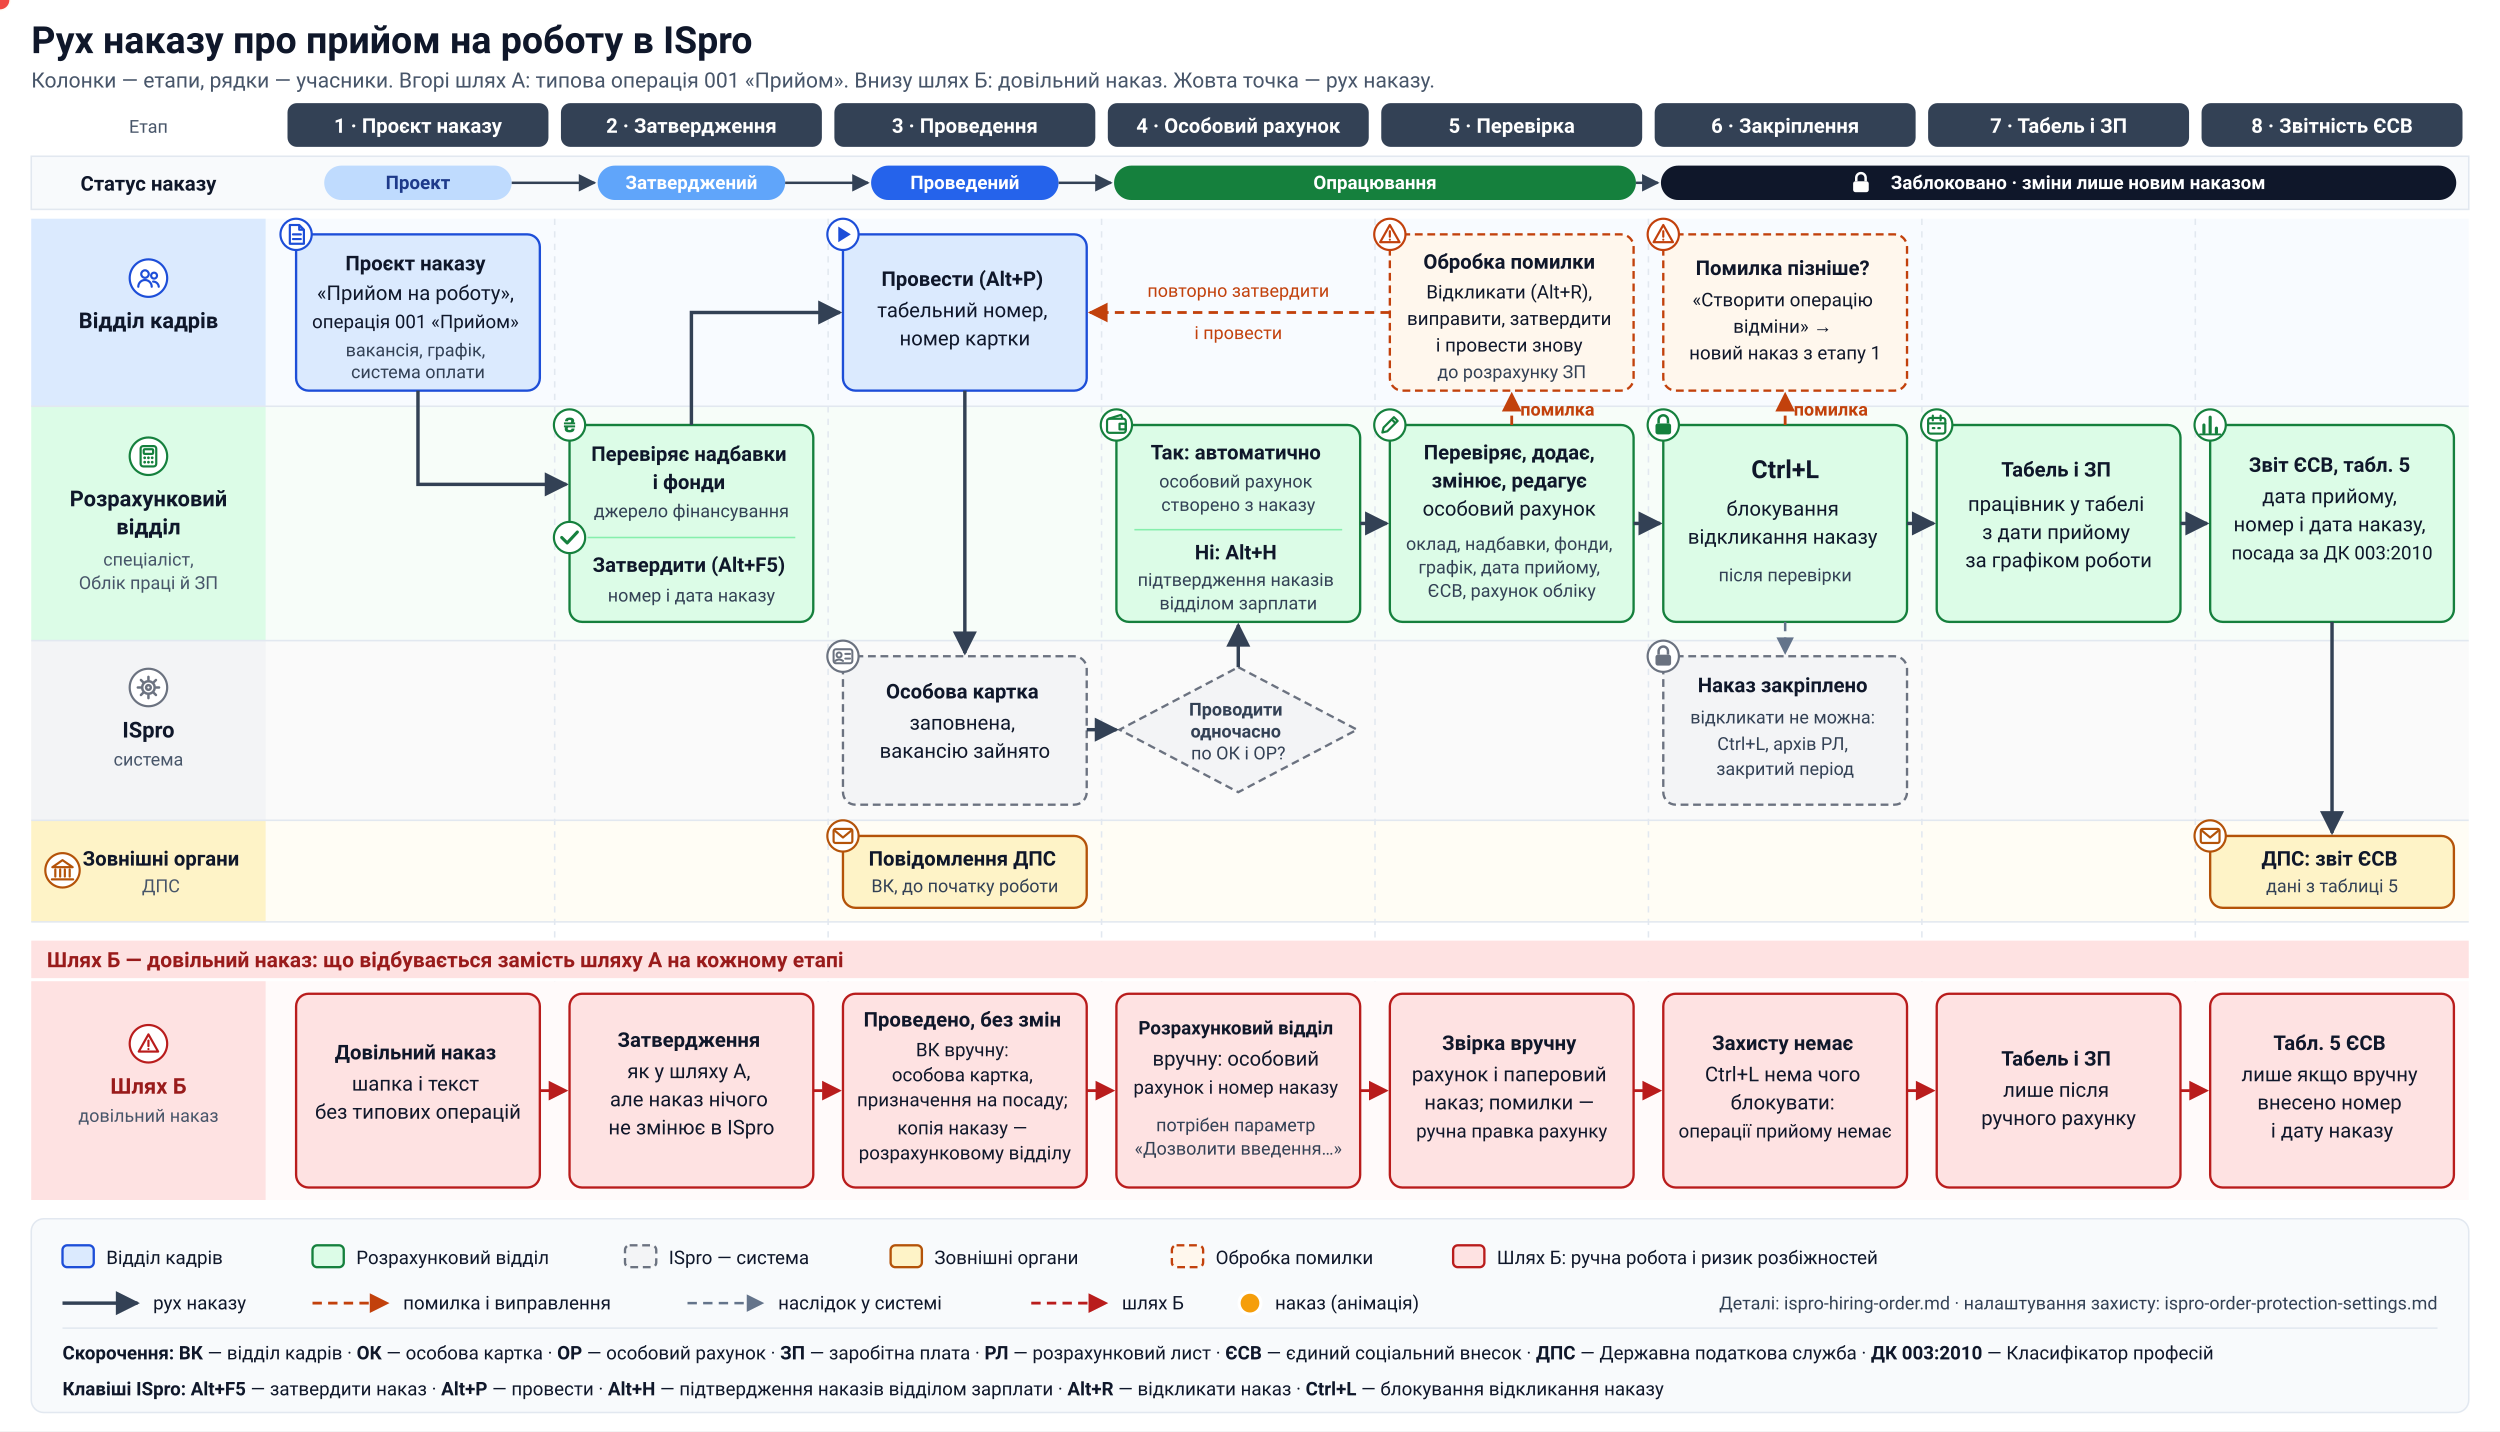
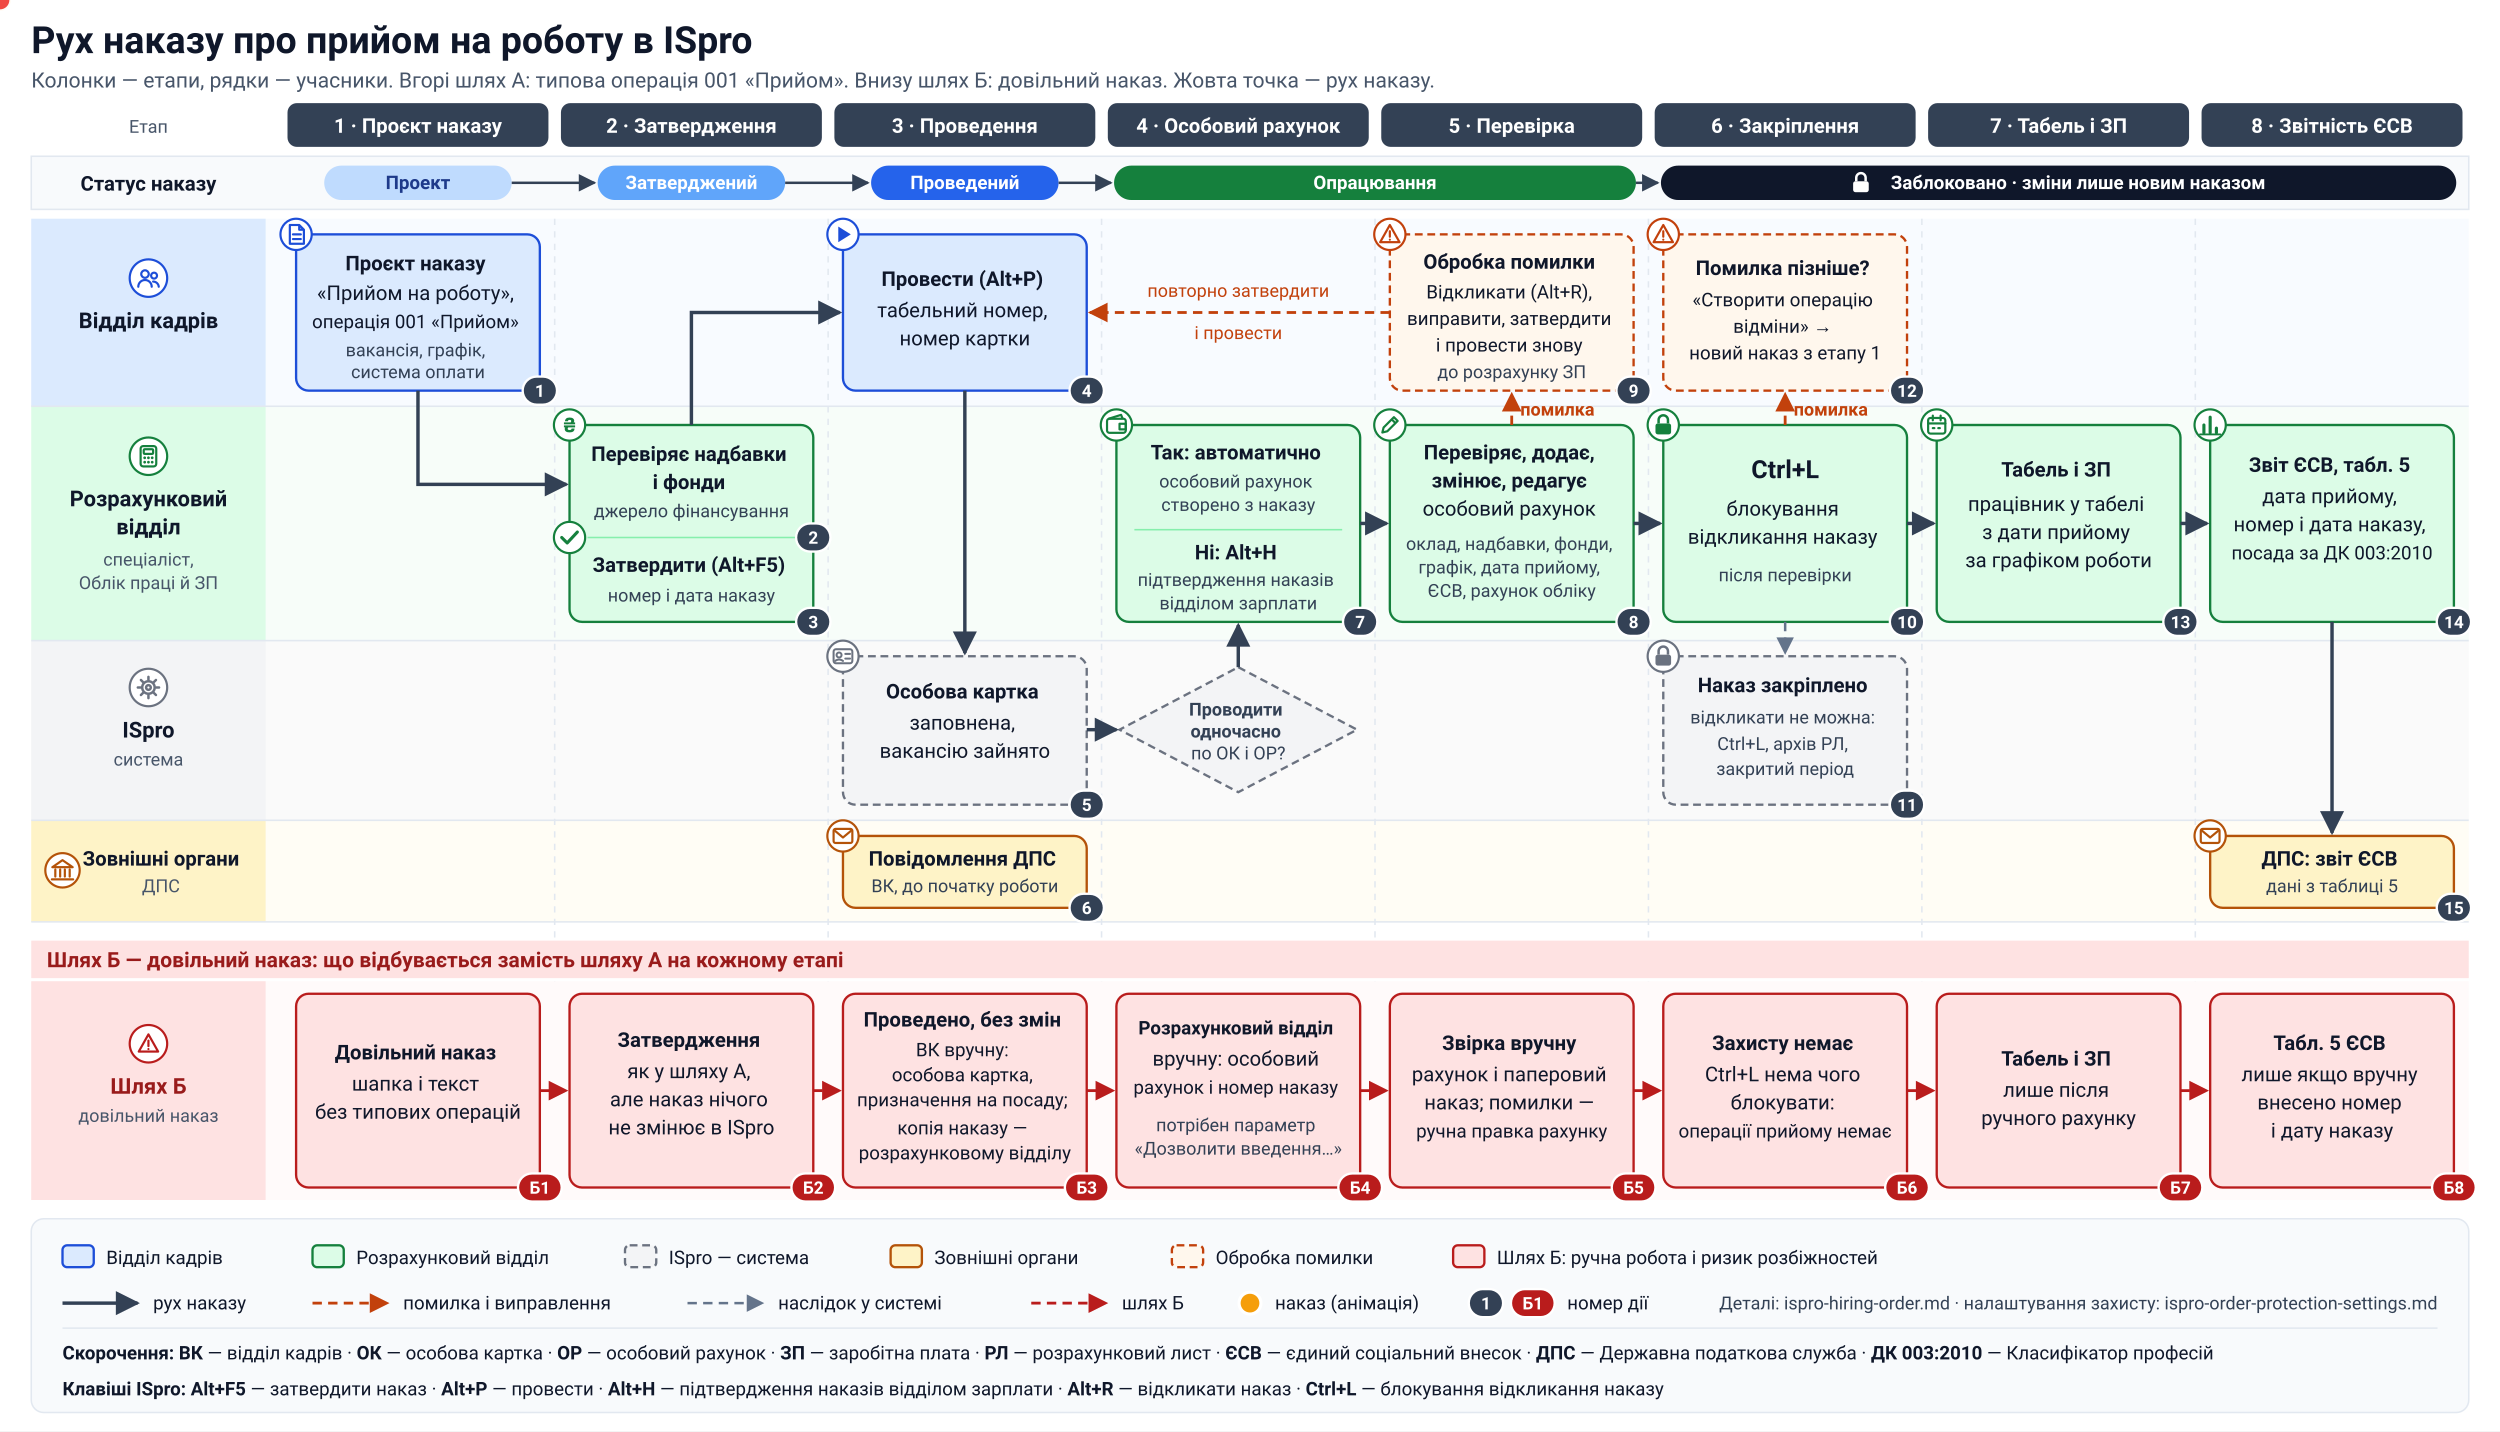
<svg xmlns="http://www.w3.org/2000/svg" viewBox="0 0 1600 916" width="1600" height="916" role="img" aria-labelledby="title desc">
  <defs>
    <marker id="a" viewBox="0 0 10 10" refX="9" refY="5" markerWidth="7" markerHeight="7" orient="auto-start-reverse">
      <path d="M0,0 L10,5 L0,10 z" fill="#334155" />
    </marker>
    <marker id="ag" viewBox="0 0 10 10" refX="9" refY="5" markerWidth="7" markerHeight="7" orient="auto-start-reverse">
      <path d="M0,0 L10,5 L0,10 z" fill="#64748b" />
    </marker>
    <marker id="ar" viewBox="0 0 10 10" refX="9" refY="5" markerWidth="7" markerHeight="7" orient="auto-start-reverse">
      <path d="M0,0 L10,5 L0,10 z" fill="#b91c1c" />
    </marker>
    <marker id="ao" viewBox="0 0 10 10" refX="9" refY="5" markerWidth="7" markerHeight="7" orient="auto-start-reverse">
      <path d="M0,0 L10,5 L0,10 z" fill="#c2410c" />
    </marker>
    <g id="i-doc" fill="none" stroke="currentColor" stroke-width="1.4" stroke-linecap="round" stroke-linejoin="round">
      <path d="M-4,-6 H2 L5,-3 V6 H-4 Z M2,-6 V-3 H5 M-2,0 H3 M-2,3 H3" />
    </g>
    <g id="i-coin">
      <text x="0" y="4.6" text-anchor="middle" font-size="13" font-weight="700" style="fill:currentColor">₴</text>
    </g>
    <g id="i-check" fill="none" stroke="currentColor" stroke-width="2" stroke-linecap="round" stroke-linejoin="round">
      <path d="M-5,0 L-1.5,3.5 L5,-3.5" />
    </g>
    <g id="i-play">
      <path d="M-3,-5 L5,0 L-3,5 Z" fill="currentColor" />
    </g>
    <g id="i-card" fill="none" stroke="currentColor" stroke-width="1.3" stroke-linecap="round">
      <rect x="-6" y="-4.5" width="12" height="9" rx="1.5" />
      <circle cx="-2.5" cy="-0.8" r="1.6" />
      <path d="M-5,3 Q-2.5,1.2 0,3 M1.5,-1.5 H4.5 M1.5,1.5 H4.5" />
    </g>
    <g id="i-mail" fill="none" stroke="currentColor" stroke-width="1.4" stroke-linejoin="round">
      <rect x="-6" y="-4.5" width="12" height="9" rx="1.2" />
      <path d="M-6,-4 L0,1 L6,-4" />
    </g>
    <g id="i-wallet" fill="none" stroke="currentColor" stroke-width="1.4" stroke-linejoin="round">
      <rect x="-6" y="-4" width="12" height="9" rx="1.5" />
      <path d="M-5,-4 L3,-6.5 L4,-4 M2,-0.8 H6 V2.8 H2 Z" />
    </g>
    <g id="i-pen" fill="none" stroke="currentColor" stroke-width="1.4" stroke-linejoin="round">
      <path d="M-4.8,4.8 L-4,1.6 L2.6,-5 L5,-2.6 L-1.6,4 Z M1.2,-3.6 L3.6,-1.2" />
    </g>
    <g id="i-warn" fill="none" stroke="currentColor" stroke-width="1.4" stroke-linejoin="round" stroke-linecap="round">
      <path d="M0,-6 L6.2,5 H-6.2 Z M0,-2 V1.5" />
      <circle cx="0" cy="3.4" r="0.7" fill="currentColor" stroke="none" />
    </g>
    <g id="i-lock">
      <path d="M-3,-1 V-3.2 a3,3 0 0 1 6,0 V-1" fill="none" stroke="currentColor" stroke-width="1.6" />
      <rect x="-5" y="-1" width="10" height="7" rx="1.5" fill="currentColor" />
    </g>
    <g id="i-cal" fill="none" stroke="currentColor" stroke-width="1.4" stroke-linecap="round">
      <rect x="-5.5" y="-4.5" width="11" height="10" rx="1.5" />
      <path d="M-5.5,-1 H5.5 M-2.5,-6 V-3 M2.5,-6 V-3 M-2.5,2 H-1.5 M1,2 H2" />
    </g>
    <g id="i-chart" fill="none" stroke="currentColor" stroke-width="2" stroke-linecap="round">
      <path d="M-4,5 V0 M0,5 V-5 M4,5 V2" />
      <path d="M-6.5,6 H6.5" stroke-width="1.2" />
    </g>
    <g id="i-users" fill="none" stroke="currentColor" stroke-width="1.4" stroke-linecap="round">
      <circle cx="-2.2" cy="-2.6" r="2.4" />
      <path d="M-6.5,5.5 a4.3,4.3 0 0 1 8.6,0" />
      <circle cx="3.6" cy="-1.6" r="1.9" />
      <path d="M3,2.2 a3.6,3.6 0 0 1 3.6,3.3" />
    </g>
    <g id="i-calc" fill="none" stroke="currentColor" stroke-width="1.4">
      <rect x="-5" y="-6.5" width="10" height="13" rx="1.6" />
      <rect x="-3" y="-4.5" width="6" height="3" rx="0.5" />
      <g fill="currentColor" stroke="none">
        <circle cx="-2.4" cy="1" r="0.9" />
        <circle cx="0" cy="1" r="0.9" />
        <circle cx="2.4" cy="1" r="0.9" />
        <circle cx="-2.4" cy="3.8" r="0.9" />
        <circle cx="0" cy="3.8" r="0.9" />
        <circle cx="2.4" cy="3.8" r="0.9" />
      </g>
    </g>
    <g id="i-gear" fill="none" stroke="currentColor" stroke-width="1.6" stroke-linecap="round">
      <circle r="4" />
      <circle r="1.5" />
      <path d="M0,-6.8 V-5 M0,5 V6.8 M-6.8,0 H-5 M5,0 H6.8 M-4.8,-4.8 L-3.6,-3.6 M3.6,3.6 L4.8,4.8 M-4.8,4.8 L-3.6,3.6 M3.6,-3.6 L4.8,-4.8" />
    </g>
    <g id="i-gov" fill="none" stroke="currentColor" stroke-width="1.4" stroke-linejoin="round" stroke-linecap="round">
      <path d="M-6.5,-2 L0,-6.5 L6.5,-2 Z M-4.6,-0.5 V4 M-1.5,-0.5 V4 M1.5,-0.5 V4 M4.6,-0.5 V4 M-6.8,5.8 H6.8" />
    </g>
    <style>
      text { font-family: 'Segoe UI', Roboto, Arial, sans-serif; fill: #0f172a; }
      .h1 { font-size: 24px; font-weight: 700; }
      .sub { font-size: 13.5px; fill: #475569; }
      .c { text-anchor: middle; font-size: 13px; }
      .b { font-weight: 700; }
      .s { font-size: 11.5px; fill: #334155; }
      .m { font-size: 12px; }
      .o { fill: #c2410c; }
      .lane { text-anchor: middle; font-size: 14px; font-weight: 700; }
      .lane-s { text-anchor: middle; font-size: 11.5px; fill: #475569; }
      .stage { text-anchor: middle; font-size: 13px; font-weight: 700; fill: #ffffff; }
      .pill { text-anchor: middle; font-size: 12px; font-weight: 700; fill: #ffffff; }
      .box { stroke-width: 1.5; }
      .hr { fill: #dbeafe; stroke: #1d4ed8; }
      .sy { fill: #f3f4f6; stroke: #6b7280; stroke-dasharray: 5 3; }
      .bu { fill: #dcfce7; stroke: #15803d; }
      .ex { fill: #fef3c7; stroke: #b45309; }
      .fx { fill: #fff7ed; stroke: #c2410c; stroke-dasharray: 5 3; }
      .rk { fill: #fee2e2; stroke: #b91c1c; }
      .flow { fill: none; stroke: #334155; stroke-width: 2.2; marker-end: url(#a); }
      .aux { fill: none; stroke: #64748b; stroke-width: 1.6; stroke-dasharray: 6 4; marker-end: url(#ag); }
      .err { fill: none; stroke: #c2410c; stroke-width: 1.8; stroke-dasharray: 6 4; marker-end: url(#ao); }
      .bflow { fill: none; stroke: #b91c1c; stroke-width: 1.8; stroke-dasharray: 6 4; marker-end: url(#ar); }
      .grid { stroke: #e2e8f0; stroke-width: 1; stroke-dasharray: 4 4; }
      .sep { stroke: #e2e8f0; stroke-width: 1; }
      .badge circle.bg { fill: #ffffff; stroke: currentColor; stroke-width: 1.4; }
+       .num rect { fill: #334155; stroke: #ffffff; stroke-width: 1.5; }
+       .num.b rect { fill: #b91c1c; }
+       .num text { text-anchor: middle; font-size: 11px; font-weight: 700; fill: #ffffff; }
    </style>
  </defs>
  <rect width="1600" height="916" fill="#ffffff" />
  <text x="20" y="34" class="h1">Рух наказу про прийом на роботу в ISpro</text>
  <text x="20" y="56" class="sub">Колонки — етапи, рядки — учасники. Вгорі шлях А: типова операція 001 «Прийом». Внизу шлях Б: довільний наказ. Жовта точка — рух наказу.</text>
  <text x="95" y="85" class="lane-s">Етап</text>
  <rect x="184" y="66" width="167" height="28" rx="6" fill="#334155" />
  <text x="267.5" y="85" class="stage">1 · Проєкт наказу</text>
  <rect x="359" y="66" width="167" height="28" rx="6" fill="#334155" />
  <text x="442.5" y="85" class="stage">2 · Затвердження</text>
  <rect x="534" y="66" width="167" height="28" rx="6" fill="#334155" />
  <text x="617.5" y="85" class="stage">3 · Проведення</text>
  <rect x="709" y="66" width="167" height="28" rx="6" fill="#334155" />
  <text x="792.5" y="85" class="stage">4 · Особовий рахунок</text>
  <rect x="884" y="66" width="167" height="28" rx="6" fill="#334155" />
  <text x="967.5" y="85" class="stage">5 · Перевірка</text>
  <rect x="1059" y="66" width="167" height="28" rx="6" fill="#334155" />
  <text x="1142.5" y="85" class="stage">6 · Закріплення</text>
  <rect x="1234" y="66" width="167" height="28" rx="6" fill="#334155" />
  <text x="1317.5" y="85" class="stage">7 · Табель і ЗП</text>
  <rect x="1409" y="66" width="167" height="28" rx="6" fill="#334155" />
  <text x="1492.5" y="85" class="stage">8 · Звітність ЄСВ</text>
  <rect x="20" y="100" width="1560" height="34" fill="#f8fafc" stroke="#e2e8f0" />
  <text x="95" y="122" class="lane" style="font-size:13px">Статус наказу</text>
  <rect x="207.5" y="106" width="120" height="22" rx="11" fill="#bfdbfe" />
  <text x="267.5" y="121" class="pill" style="fill:#1e3a8a">Проект</text>
  <rect x="382.5" y="106" width="120" height="22" rx="11" fill="#60a5fa" />
  <text x="442.5" y="121" class="pill">Затверджений</text>
  <rect x="557.5" y="106" width="120" height="22" rx="11" fill="#2563eb" />
  <text x="617.5" y="121" class="pill">Проведений</text>
  <rect x="713" y="106" width="334" height="22" rx="11" fill="#15803d" />
  <text x="880" y="121" class="pill">Опрацювання</text>
  <rect x="1063" y="106" width="509" height="22" rx="11" fill="#0f172a" />
  <use href="#i-lock" x="1191" y="117" style="color:#ffffff" />
  <text x="1330" y="121" class="pill">Заблоковано · зміни лише новим наказом</text>
  <path d="M327.5,117 L380.5,117" class="flow" style="stroke-width:1.6" />
  <path d="M502.5,117 L555.5,117" class="flow" style="stroke-width:1.6" />
  <path d="M677.5,117 L711,117" class="flow" style="stroke-width:1.6" />
  <path d="M1047,117 L1061,117" class="flow" style="stroke-width:1.6" />
  <rect x="20" y="140" width="1560" height="120" fill="#f8fbff" />
  <rect x="20" y="260" width="1560" height="150" fill="#f7fdf9" />
  <rect x="20" y="410" width="1560" height="115" fill="#fafafa" />
  <rect x="20" y="525" width="1560" height="65" fill="#fffdf5" />
  <rect x="20" y="140" width="150" height="120" fill="#dbeafe" />
  <g class="badge" transform="translate(95,178)" style="color:#1d4ed8">
    <circle class="bg" r="12" />
    <use href="#i-users" />
  </g>
  <text x="95" y="210" class="lane">Відділ кадрів</text>
  <rect x="20" y="260" width="150" height="150" fill="#dcfce7" />
  <g class="badge" transform="translate(95,292)" style="color:#15803d">
    <circle class="bg" r="12" />
    <use href="#i-calc" />
  </g>
  <text x="95" y="324" class="lane">Розрахунковий</text>
  <text x="95" y="342" class="lane">відділ</text>
  <text x="95" y="362" class="lane-s">спеціаліст,</text>
  <text x="95" y="377" class="lane-s">Облік праці й ЗП</text>
  <rect x="20" y="410" width="150" height="115" fill="#f3f4f6" />
  <g class="badge" transform="translate(95,440)" style="color:#6b7280">
    <circle class="bg" r="12" />
    <use href="#i-gear" />
  </g>
  <text x="95" y="472" class="lane">ISpro</text>
  <text x="95" y="490" class="lane-s">система</text>
  <rect x="20" y="525" width="150" height="65" fill="#fef3c7" />
  <g class="badge" transform="translate(40,557)" style="color:#b45309">
    <circle class="bg" r="11" />
    <use href="#i-gov" />
  </g>
  <text x="103" y="554" class="lane" style="font-size:13px">Зовнішні органи</text>
  <text x="103" y="571" class="lane-s">ДПС</text>
  <line x1="20" y1="260" x2="1580" y2="260" class="sep" />
  <line x1="20" y1="410" x2="1580" y2="410" class="sep" />
  <line x1="20" y1="525" x2="1580" y2="525" class="sep" />
  <line x1="20" y1="590" x2="1580" y2="590" class="sep" />
  <line x1="355" y1="140" x2="355" y2="768" class="grid" />
  <line x1="530" y1="140" x2="530" y2="768" class="grid" />
  <line x1="705" y1="140" x2="705" y2="768" class="grid" />
  <line x1="880" y1="140" x2="880" y2="768" class="grid" />
  <line x1="1055" y1="140" x2="1055" y2="768" class="grid" />
  <line x1="1230" y1="140" x2="1230" y2="768" class="grid" />
  <line x1="1405" y1="140" x2="1405" y2="768" class="grid" />
  <rect x="189.5" y="150" width="156" height="100" rx="8" class="box hr" />
  <text class="c">
    <tspan x="267.5" y="173" class="b">Проєкт наказу</tspan>
    <tspan x="267.5" y="192">«Прийом на роботу»,</tspan>
    <tspan x="267.5" y="210" class="m">операція 001 «Прийом»</tspan>
    <tspan x="267.5" y="228" class="s">вакансія, графік,</tspan>
    <tspan x="267.5" y="242" class="s">система оплати</tspan>
  </text>
  <rect x="364.5" y="272" width="156" height="126" rx="8" class="box bu" />
  <text class="c">
    <tspan x="442.5" y="295" class="b">Перевіряє надбавки</tspan>
    <tspan x="442.5" y="313" class="b">і фонди</tspan>
    <tspan x="442.5" y="331" class="s">джерело фінансування</tspan>
  </text>
  <line x1="376" y1="344" x2="509" y2="344" stroke="#86efac" stroke-width="1" />
  <text class="c">
    <tspan x="442.5" y="366" class="b">Затвердити (Alt+F5)</tspan>
    <tspan x="442.5" y="385" class="s">номер і дата наказу</tspan>
  </text>
  <rect x="539.5" y="150" width="156" height="100" rx="8" class="box hr" />
  <text class="c">
    <tspan x="617.5" y="183" class="b">Провести (Alt+P)</tspan>
    <tspan x="617.5" y="203">табельний номер,</tspan>
    <tspan x="617.5" y="221">номер картки</tspan>
  </text>
  <rect x="539.5" y="420" width="156" height="95" rx="8" class="box sy" />
  <text class="c">
    <tspan x="617.5" y="447" class="b">Особова картка</tspan>
    <tspan x="617.5" y="467">заповнена,</tspan>
    <tspan x="617.5" y="485">вакансію зайнято</tspan>
  </text>
  <rect x="539.5" y="535" width="156" height="46" rx="8" class="box ex" />
  <text class="c">
    <tspan x="617.5" y="554" class="b">Повідомлення ДПС</tspan>
    <tspan x="617.5" y="571" class="s">ВК, до початку роботи</tspan>
  </text>
  <polygon points="792.5,427 868.5,467 792.5,507 716.5,467" class="box sy" />
  <text class="c">
    <tspan x="792.5" y="458" class="s b">Проводити</tspan>
    <tspan x="792.5" y="472" class="s b">одночасно</tspan>
    <tspan x="792.5" y="486" class="s">по ОК і ОР?</tspan>
  </text>
  <rect x="714.5" y="272" width="156" height="126" rx="8" class="box bu" />
  <text class="c">
    <tspan x="792.5" y="294" class="b">Так: автоматично</tspan>
    <tspan x="792.5" y="312" class="s">особовий рахунок</tspan>
    <tspan x="792.5" y="327" class="s">створено з наказу</tspan>
  </text>
  <line x1="726" y1="339" x2="859" y2="339" stroke="#86efac" stroke-width="1" />
  <text class="c">
    <tspan x="792.5" y="358" class="b">Ні: Alt+H</tspan>
    <tspan x="792.5" y="375" class="s">підтвердження наказів</tspan>
    <tspan x="792.5" y="390" class="s">відділом зарплати</tspan>
  </text>
  <rect x="889.5" y="272" width="156" height="126" rx="8" class="box bu" />
  <text class="c">
    <tspan x="967.5" y="294" class="b">Перевіряє, додає,</tspan>
    <tspan x="967.5" y="312" class="b">змінює, редагує</tspan>
    <tspan x="967.5" y="330">особовий рахунок</tspan>
    <tspan x="967.5" y="352" class="s">оклад, надбавки, фонди,</tspan>
    <tspan x="967.5" y="367" class="s">графік, дата прийому,</tspan>
    <tspan x="967.5" y="382" class="s">ЄСВ, рахунок обліку</tspan>
  </text>
  <rect x="889.5" y="150" width="156" height="100" rx="8" class="box fx" />
  <text class="c">
    <tspan x="967.5" y="172" class="b">Обробка помилки</tspan>
    <tspan x="967.5" y="191" class="m">Відкликати (Alt+R),</tspan>
    <tspan x="967.5" y="208" class="m">виправити, затвердити</tspan>
    <tspan x="967.5" y="225" class="m">і провести знову</tspan>
    <tspan x="967.5" y="242" class="s">до розрахунку ЗП</tspan>
  </text>
  <rect x="1064.5" y="272" width="156" height="126" rx="8" class="box bu" />
  <text x="1142.5" y="306" class="c b" style="font-size:16px">Ctrl+L</text>
  <text class="c">
    <tspan x="1142.5" y="330">блокування</tspan>
    <tspan x="1142.5" y="348">відкликання наказу</tspan>
    <tspan x="1142.5" y="372" class="s">після перевірки</tspan>
  </text>
  <rect x="1064.5" y="420" width="156" height="95" rx="8" class="box sy" />
  <text class="c">
    <tspan x="1142.5" y="443" class="b">Наказ закріплено</tspan>
    <tspan x="1142.5" y="463" class="s">відкликати не можна:</tspan>
    <tspan x="1142.5" y="480" class="s">Ctrl+L, архів РЛ,</tspan>
    <tspan x="1142.5" y="496" class="s">закритий період</tspan>
  </text>
  <rect x="1064.5" y="150" width="156" height="100" rx="8" class="box fx" />
  <text class="c">
    <tspan x="1142.5" y="176" class="b">Помилка пізніше?</tspan>
    <tspan x="1142.5" y="196" class="m">«Створити операцію</tspan>
    <tspan x="1142.5" y="213" class="m">відміни» →</tspan>
    <tspan x="1142.5" y="230" class="m">новий наказ з етапу 1</tspan>
  </text>
  <rect x="1239.5" y="272" width="156" height="126" rx="8" class="box bu" />
  <text class="c">
    <tspan x="1317.5" y="305" class="b">Табель і ЗП</tspan>
    <tspan x="1317.5" y="327">працівник у табелі</tspan>
    <tspan x="1317.5" y="345">з дати прийому</tspan>
    <tspan x="1317.5" y="363">за графіком роботи</tspan>
  </text>
  <rect x="1414.5" y="272" width="156" height="126" rx="8" class="box bu" />
  <text class="c">
    <tspan x="1492.5" y="302" class="b">Звіт ЄСВ, табл. 5</tspan>
    <tspan x="1492.5" y="322">дата прийому,</tspan>
    <tspan x="1492.5" y="340">номер і дата наказу,</tspan>
    <tspan x="1492.5" y="358" class="m">посада за ДК 003:2010</tspan>
  </text>
  <rect x="1414.5" y="535" width="156" height="46" rx="8" class="box ex" />
  <text class="c">
    <tspan x="1492.5" y="554" class="b">ДПС: звіт ЄСВ</tspan>
    <tspan x="1492.5" y="571" class="s">дані з таблиці 5</tspan>
  </text>
  <path d="M267.5,250 L267.5,310 L362.5,310" class="flow" />
  <path d="M442.5,272 L442.5,200 L537.5,200" class="flow" />
  <path d="M617.5,250 L617.5,418" class="flow" />
  <path d="M695.5,467 L714.5,467" class="flow" />
  <path d="M792.5,427 L792.5,400" class="flow" />
  <path d="M870.5,335 L887.5,335" class="flow" />
  <path d="M1045.5,335 L1062.5,335" class="flow" />
  <path d="M1220.5,335 L1237.5,335" class="flow" />
  <path d="M1395.5,335 L1412.5,335" class="flow" />
  <path d="M1492.5,398 L1492.5,533" class="flow" />
  <path d="M967.5,272 L967.5,252" class="err" />
  <text x="973" y="266" class="s o b">помилка</text>
  <path d="M889.5,200 L697.5,200" class="err" />
  <text x="792.5" y="190" class="s o" style="text-anchor:middle">повторно затвердити</text>
  <text x="792.5" y="217" class="s o" style="text-anchor:middle">і провести</text>
  <path d="M1142.5,272 L1142.5,252" class="err" />
  <text x="1148" y="266" class="s o b">помилка</text>
  <path d="M1142.5,398 L1142.5,418" class="aux" />
  <g class="badge" transform="translate(189.5,150)" style="color:#1d4ed8">
    <circle class="bg" r="10" />
    <use href="#i-doc" />
  </g>
  <g class="badge" transform="translate(364.5,272)" style="color:#15803d">
    <circle class="bg" r="10" />
    <use href="#i-coin" />
  </g>
  <g class="badge" transform="translate(364.5,344)" style="color:#15803d">
    <circle class="bg" r="10" />
    <use href="#i-check" />
  </g>
  <g class="badge" transform="translate(539.5,150)" style="color:#1d4ed8">
    <circle class="bg" r="10" />
    <use href="#i-play" />
  </g>
  <g class="badge" transform="translate(539.5,420)" style="color:#6b7280">
    <circle class="bg" r="10" />
    <use href="#i-card" />
  </g>
  <g class="badge" transform="translate(539.5,535)" style="color:#b45309">
    <circle class="bg" r="10" />
    <use href="#i-mail" />
  </g>
  <g class="badge" transform="translate(714.5,272)" style="color:#15803d">
    <circle class="bg" r="10" />
    <use href="#i-wallet" />
  </g>
  <g class="badge" transform="translate(889.5,272)" style="color:#15803d">
    <circle class="bg" r="10" />
    <use href="#i-pen" />
  </g>
  <g class="badge" transform="translate(889.5,150)" style="color:#c2410c">
    <circle class="bg" r="10" />
    <use href="#i-warn" />
  </g>
  <g class="badge" transform="translate(1064.5,272)" style="color:#15803d">
    <circle class="bg" r="10" />
    <use href="#i-lock" />
  </g>
  <g class="badge" transform="translate(1064.5,420)" style="color:#6b7280">
    <circle class="bg" r="10" />
    <use href="#i-lock" />
  </g>
  <g class="badge" transform="translate(1064.5,150)" style="color:#c2410c">
    <circle class="bg" r="10" />
    <use href="#i-warn" />
  </g>
  <g class="badge" transform="translate(1239.5,272)" style="color:#15803d">
    <circle class="bg" r="10" />
    <use href="#i-cal" />
  </g>
  <g class="badge" transform="translate(1414.5,272)" style="color:#15803d">
    <circle class="bg" r="10" />
    <use href="#i-chart" />
  </g>
  <g class="badge" transform="translate(1414.5,535)" style="color:#b45309">
    <circle class="bg" r="10" />
    <use href="#i-mail" />
  </g>
  <rect x="20" y="602" width="1560" height="24" fill="#fee2e2" />
  <text x="30" y="619" class="b" style="font-size:13.5px; fill:#991b1b">Шлях Б — довільний наказ: що відбувається замість шляху А на кожному етапі</text>
  <rect x="20" y="628" width="1560" height="140" fill="#fffafa" />
  <rect x="20" y="628" width="150" height="140" fill="#fee2e2" />
  <g class="badge" transform="translate(95,668)" style="color:#b91c1c">
    <circle class="bg" r="12" />
    <use href="#i-warn" />
  </g>
  <text x="95" y="700" class="lane" style="fill:#991b1b">Шлях Б</text>
  <text x="95" y="718" class="lane-s">довільний наказ</text>
  <rect x="189.5" y="636" width="156" height="124" rx="8" class="box rk" />
  <text class="c">
    <tspan x="267.5" y="678" class="b">Довільний наказ</tspan>
    <tspan x="267.5" y="698">шапка і текст</tspan>
    <tspan x="267.5" y="716">без типових операцій</tspan>
  </text>
  <rect x="364.5" y="636" width="156" height="124" rx="8" class="box rk" />
  <text class="c">
    <tspan x="442.5" y="670" class="b">Затвердження</tspan>
    <tspan x="442.5" y="690">як у шляху А,</tspan>
    <tspan x="442.5" y="708">але наказ нічого</tspan>
    <tspan x="442.5" y="726">не змінює в ISpro</tspan>
  </text>
  <rect x="539.5" y="636" width="156" height="124" rx="8" class="box rk" />
  <text class="c">
    <tspan x="617.5" y="657" class="b">Проведено, без змін</tspan>
    <tspan x="617.5" y="676" class="m">ВК вручну:</tspan>
    <tspan x="617.5" y="692" class="m">особова картка,</tspan>
    <tspan x="617.5" y="708" class="m">призначення на посаду;</tspan>
    <tspan x="617.5" y="726" class="m">копія наказу —</tspan>
    <tspan x="617.5" y="742" class="m">розрахунковому відділу</tspan>
  </text>
  <rect x="714.5" y="636" width="156" height="124" rx="8" class="box rk" />
  <text class="c">
    <tspan x="792.5" y="662" class="m b">Розрахунковий відділ</tspan>
    <tspan x="792.5" y="682">вручну: особовий</tspan>
    <tspan x="792.5" y="700" class="m">рахунок і номер наказу</tspan>
    <tspan x="792.5" y="724" class="s">потрібен параметр</tspan>
    <tspan x="792.5" y="739" class="s">«Дозволити введення…»</tspan>
  </text>
  <rect x="889.5" y="636" width="156" height="124" rx="8" class="box rk" />
  <text class="c">
    <tspan x="967.5" y="672" class="b">Звірка вручну</tspan>
    <tspan x="967.5" y="692">рахунок і паперовий</tspan>
    <tspan x="967.5" y="710">наказ; помилки —</tspan>
    <tspan x="967.5" y="728" class="m">ручна правка рахунку</tspan>
  </text>
  <rect x="1064.5" y="636" width="156" height="124" rx="8" class="box rk" />
  <text class="c">
    <tspan x="1142.5" y="672" class="b">Захисту немає</tspan>
    <tspan x="1142.5" y="692">Ctrl+L нема чого</tspan>
    <tspan x="1142.5" y="710">блокувати:</tspan>
    <tspan x="1142.5" y="728" class="m">операції прийому немає</tspan>
  </text>
  <rect x="1239.5" y="636" width="156" height="124" rx="8" class="box rk" />
  <text class="c">
    <tspan x="1317.5" y="682" class="b">Табель і ЗП</tspan>
    <tspan x="1317.5" y="702">лише після</tspan>
    <tspan x="1317.5" y="720">ручного рахунку</tspan>
  </text>
  <rect x="1414.5" y="636" width="156" height="124" rx="8" class="box rk" />
  <text class="c">
    <tspan x="1492.5" y="672" class="b">Табл. 5 ЄСВ</tspan>
    <tspan x="1492.5" y="692">лише якщо вручну</tspan>
    <tspan x="1492.5" y="710">внесено номер</tspan>
    <tspan x="1492.5" y="728">і дату наказу</tspan>
  </text>
  <path d="M345.5,698 L362.5,698" class="bflow" />
  <path d="M520.5,698 L537.5,698" class="bflow" />
  <path d="M695.5,698 L712.5,698" class="bflow" />
  <path d="M870.5,698 L887.5,698" class="bflow" />
  <path d="M1045.5,698 L1062.5,698" class="bflow" />
  <path d="M1220.5,698 L1237.5,698" class="bflow" />
  <path d="M1395.5,698 L1412.5,698" class="bflow" />
+   <g class="num" transform="translate(345.5,250)">
+     <rect x="-11" y="-9" width="22" height="18" rx="9" />
+     <text y="4">1</text>
+   </g>
+   <g class="num" transform="translate(520.5,344)">
+     <rect x="-11" y="-9" width="22" height="18" rx="9" />
+     <text y="4">2</text>
+   </g>
+   <g class="num" transform="translate(520.5,398)">
+     <rect x="-11" y="-9" width="22" height="18" rx="9" />
+     <text y="4">3</text>
+   </g>
+   <g class="num" transform="translate(695.5,250)">
+     <rect x="-11" y="-9" width="22" height="18" rx="9" />
+     <text y="4">4</text>
+   </g>
+   <g class="num" transform="translate(695.5,515)">
+     <rect x="-11" y="-9" width="22" height="18" rx="9" />
+     <text y="4">5</text>
+   </g>
+   <g class="num" transform="translate(695.5,581)">
+     <rect x="-11" y="-9" width="22" height="18" rx="9" />
+     <text y="4">6</text>
+   </g>
+   <g class="num" transform="translate(870.5,398)">
+     <rect x="-11" y="-9" width="22" height="18" rx="9" />
+     <text y="4">7</text>
+   </g>
+   <g class="num" transform="translate(1045.5,398)">
+     <rect x="-11" y="-9" width="22" height="18" rx="9" />
+     <text y="4">8</text>
+   </g>
+   <g class="num" transform="translate(1045.5,250)">
+     <rect x="-11" y="-9" width="22" height="18" rx="9" />
+     <text y="4">9</text>
+   </g>
+   <g class="num" transform="translate(1220.5,398)">
+     <rect x="-11" y="-9" width="22" height="18" rx="9" />
+     <text y="4">10</text>
+   </g>
+   <g class="num" transform="translate(1220.5,515)">
+     <rect x="-11" y="-9" width="22" height="18" rx="9" />
+     <text y="4">11</text>
+   </g>
+   <g class="num" transform="translate(1220.5,250)">
+     <rect x="-11" y="-9" width="22" height="18" rx="9" />
+     <text y="4">12</text>
+   </g>
+   <g class="num" transform="translate(1395.5,398)">
+     <rect x="-11" y="-9" width="22" height="18" rx="9" />
+     <text y="4">13</text>
+   </g>
+   <g class="num" transform="translate(1570.5,398)">
+     <rect x="-11" y="-9" width="22" height="18" rx="9" />
+     <text y="4">14</text>
+   </g>
+   <g class="num" transform="translate(1570.5,581)">
+     <rect x="-11" y="-9" width="22" height="18" rx="9" />
+     <text y="4">15</text>
+   </g>
+   <g class="num b" transform="translate(345.5,760)">
+     <rect x="-14" y="-9" width="28" height="18" rx="9" />
+     <text y="4">Б1</text>
+   </g>
+   <g class="num b" transform="translate(520.5,760)">
+     <rect x="-14" y="-9" width="28" height="18" rx="9" />
+     <text y="4">Б2</text>
+   </g>
+   <g class="num b" transform="translate(695.5,760)">
+     <rect x="-14" y="-9" width="28" height="18" rx="9" />
+     <text y="4">Б3</text>
+   </g>
+   <g class="num b" transform="translate(870.5,760)">
+     <rect x="-14" y="-9" width="28" height="18" rx="9" />
+     <text y="4">Б4</text>
+   </g>
+   <g class="num b" transform="translate(1045.5,760)">
+     <rect x="-14" y="-9" width="28" height="18" rx="9" />
+     <text y="4">Б5</text>
+   </g>
+   <g class="num b" transform="translate(1220.5,760)">
+     <rect x="-14" y="-9" width="28" height="18" rx="9" />
+     <text y="4">Б6</text>
+   </g>
+   <g class="num b" transform="translate(1395.5,760)">
+     <rect x="-14" y="-9" width="28" height="18" rx="9" />
+     <text y="4">Б7</text>
+   </g>
+   <g class="num b" transform="translate(1570.5,760)">
+     <rect x="-14" y="-9" width="28" height="18" rx="9" />
+     <text y="4">Б8</text>
+   </g>
  <rect x="20" y="780" width="1560" height="124" rx="8" fill="#f8fafc" stroke="#e2e8f0" />
  <rect x="40" y="797" width="20" height="14" rx="3" class="box hr" />
  <text x="68" y="809" class="m">Відділ кадрів</text>
  <rect x="200" y="797" width="20" height="14" rx="3" class="box bu" />
  <text x="228" y="809" class="m">Розрахунковий відділ</text>
  <rect x="400" y="797" width="20" height="14" rx="3" class="box sy" />
  <text x="428" y="809" class="m">ISpro — система</text>
  <rect x="570" y="797" width="20" height="14" rx="3" class="box ex" />
  <text x="598" y="809" class="m">Зовнішні органи</text>
  <rect x="750" y="797" width="20" height="14" rx="3" class="box fx" />
  <text x="778" y="809" class="m">Обробка помилки</text>
  <rect x="930" y="797" width="20" height="14" rx="3" class="box rk" />
  <text x="958" y="809" class="m">Шлях Б: ручна робота і ризик розбіжностей</text>
  <path d="M40,834 L88,834" class="flow" />
  <text x="98" y="838" class="m">рух наказу</text>
  <path d="M200,834 L248,834" class="err" />
  <text x="258" y="838" class="m">помилка і виправлення</text>
  <path d="M440,834 L488,834" class="aux" />
  <text x="498" y="838" class="m">наслідок у системі</text>
  <path d="M660,834 L708,834" class="bflow" />
  <text x="718" y="838" class="m">шлях Б</text>
  <circle cx="800" cy="834" r="7" fill="#f59e0b" stroke="#ffffff" stroke-width="2" />
  <text x="816" y="838" class="m">наказ (анімація)</text>
+   <g class="num" transform="translate(951,834)">
+     <rect x="-11" y="-9" width="22" height="18" rx="9" />
+     <text y="4">1</text>
+   </g>
+   <g class="num b" transform="translate(981,834)">
+     <rect x="-14" y="-9" width="28" height="18" rx="9" />
+     <text y="4">Б1</text>
+   </g>
+   <text x="1003" y="838" class="m">номер дії</text>
  <text x="1560" y="838" class="s" style="text-anchor:end">Деталі: ispro-hiring-order.md · налаштування захисту: ispro-order-protection-settings.md</text>
  <line x1="40" y1="850" x2="1560" y2="850" stroke="#e2e8f0" stroke-width="1" />
  <text x="40" y="870" class="m">
    <tspan class="b">Скорочення:</tspan>
    <tspan class="b">ВК</tspan> — відділ кадрів · <tspan class="b">ОК</tspan> — особова картка · <tspan class="b">ОР</tspan> — особовий рахунок · <tspan class="b">ЗП</tspan> — заробітна плата · <tspan class="b">РЛ</tspan> — розрахунковий лист · <tspan class="b">ЄСВ</tspan> — єдиний соціальний внесок · <tspan class="b">ДПС</tspan> — Державна податкова служба · <tspan class="b">ДК 003:2010</tspan> — Класифікатор професій</text>
  <text x="40" y="893" class="m">
    <tspan class="b">Клавіші ISpro:</tspan>
    <tspan class="b">Alt+F5</tspan> — затвердити наказ · <tspan class="b">Alt+P</tspan> — провести · <tspan class="b">Alt+H</tspan> — підтвердження наказів відділом зарплати · <tspan class="b">Alt+R</tspan> — відкликати наказ · <tspan class="b">Ctrl+L</tspan> — блокування відкликання наказу</text>
  <g opacity="0.95">
    <circle r="8" fill="#f59e0b" stroke="#ffffff" stroke-width="2" />
    <animateMotion dur="18s" repeatCount="indefinite" path="M267.5,200 L267.5,310 L442.5,310 L442.5,200 L617.5,200 L617.5,467 L792.5,467 L792.5,335 L967.5,335 L1142.5,335 L1317.5,335 L1492.5,335 L1492.5,558" />
  </g>
  <g opacity="0.95">
    <circle r="7" fill="#ef4444" stroke="#ffffff" stroke-width="2" />
    <animateMotion dur="18s" repeatCount="indefinite" path="M267.5,698 L1492.5,698" />
  </g>
</svg>
